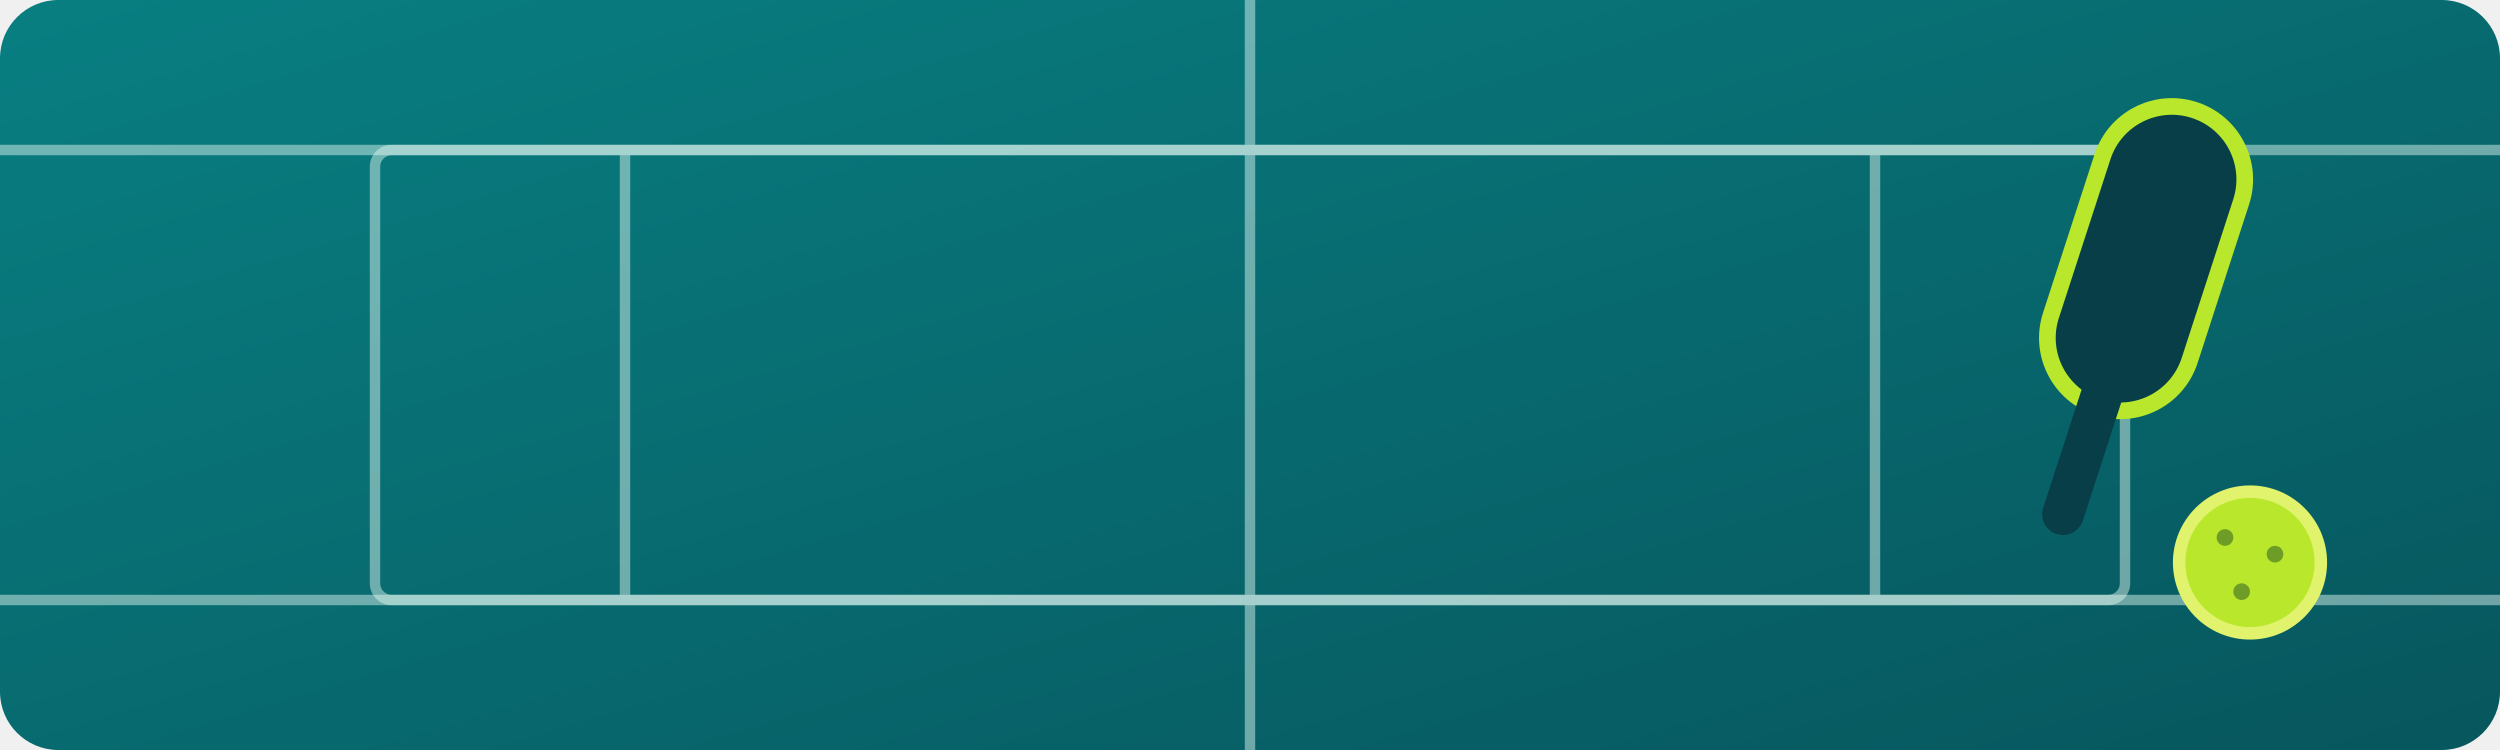
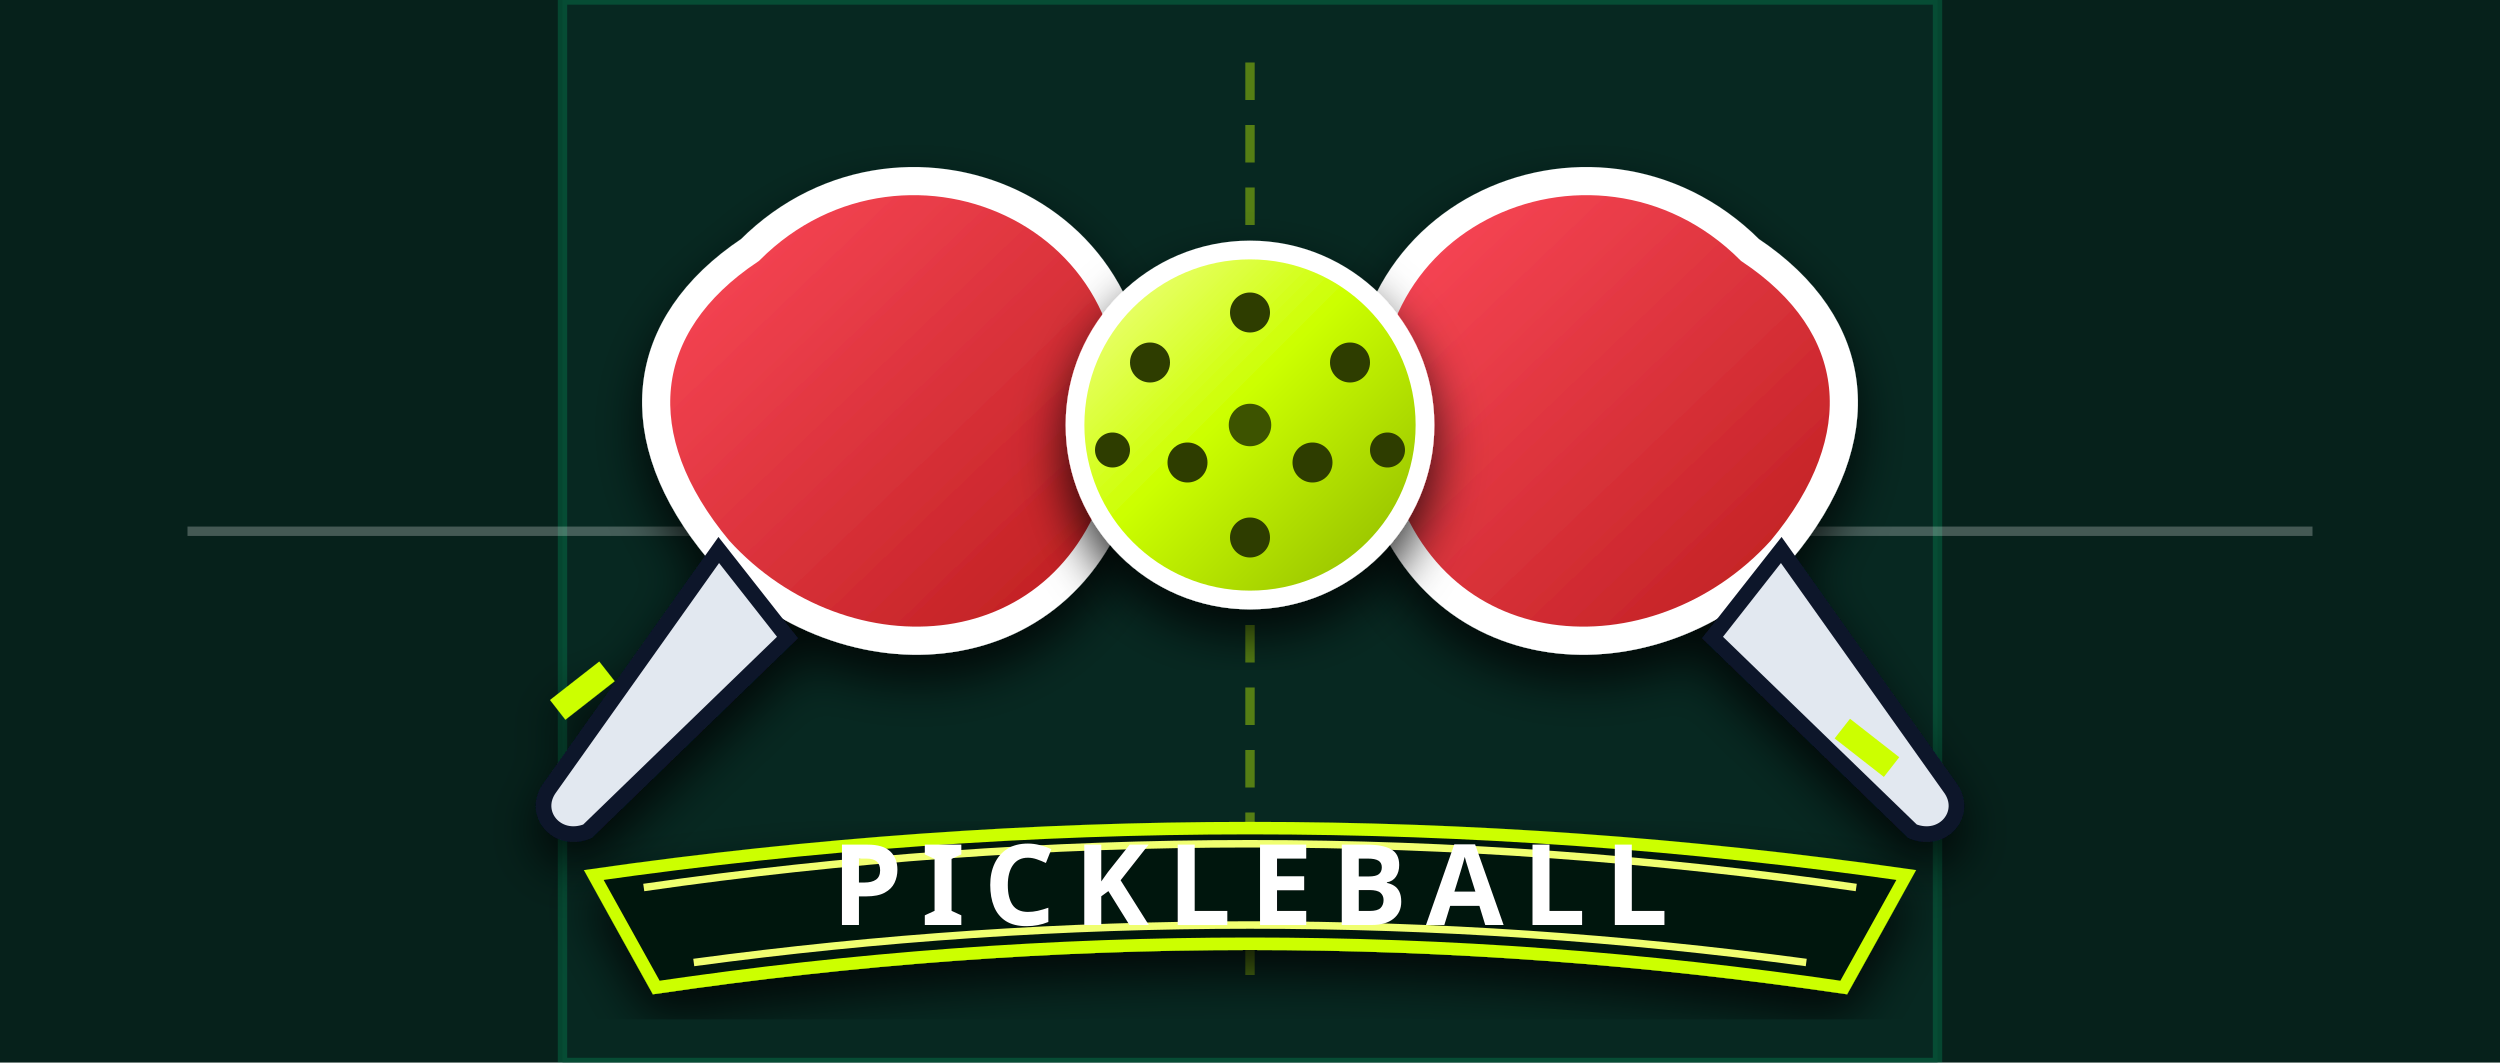
- <svg xmlns="http://www.w3.org/2000/svg" viewBox="0 0 1200 360" role="img" aria-labelledby="title desc">
+ <svg xmlns="http://www.w3.org/2000/svg" viewBox="0 0 400 170" role="img" aria-labelledby="title desc" preserveAspectRatio="xMidYMid slice">
  <defs>
-     <linearGradient id="bg" x1="0" x2="1" y1="0" y2="1">
-       <stop offset="0" stop-color="#087f82" />
-       <stop offset="1" stop-color="#07565d" />
+     <linearGradient id="paddleRed" x1="0" x2="1" y1="0" y2="1">
+       <stop offset="0%" stop-color="#ff4b5c" />
+       <stop offset="100%" stop-color="#b91c1c" />
    </linearGradient>
+     <linearGradient id="ballOptic" x1="0" x2="1" y1="0" y2="1">
+       <stop offset="0%" stop-color="#f5ff99" />
+       <stop offset="45%" stop-color="#ccff00" />
+       <stop offset="100%" stop-color="#8bb300" />
+     </linearGradient>
+     <filter id="dropGlow" x="-20%" y="-20%" width="140%" height="140%">
+       <feDropShadow dx="0" dy="4" stdDeviation="4" flood-color="#000000" flood-opacity="0.8" />
+     </filter>
  </defs>
-   <rect width="1200" height="360" rx="28" fill="url(#bg)" />
-   <g fill="none" stroke="#dff6ef" stroke-opacity=".48" stroke-width="5">
-     <path d="M0 72h1200M0 288h1200M300 72v216M900 72v216M600 0v360" />
-     <rect x="180" y="72" width="840" height="216" rx="8" />
+   <rect width="400" height="170" fill="#06211b" />
+   <rect x="90" y="0" width="220" height="170" fill="#0a322a" fill-opacity="0.45" stroke="#00df82" stroke-opacity="0.2" stroke-width="1.5" />
+   <line x1="30" y1="85" x2="370" y2="85" stroke="#ffffff" stroke-opacity="0.25" stroke-width="1.5" />
+   <line x1="200" y1="10" x2="200" y2="160" stroke="#ccff00" stroke-opacity="0.4" stroke-width="1.5" stroke-dasharray="6,4" />
+   <g filter="url(#dropGlow)">
+     <path d="M 120 40 C 145 15 190 35 180 75 C 172 108 135 110 115 88 C 100 70 102 52 120 40 Z" fill="url(#paddleRed)" stroke="#ffffff" stroke-width="4.5" />
+     <path d="M 115 88 L 88 126 C 85 130 89 135 94 133 L 126 102 Z" fill="#e2e8f0" stroke="#0f172a" stroke-width="2.5" />
+     <rect x="88" y="112" width="10" height="4" fill="#ccff00" transform="rotate(-38 88 112)" />
+     <path d="M 280 40 C 255 15 210 35 220 75 C 228 108 265 110 285 88 C 300 70 298 52 280 40 Z" fill="url(#paddleRed)" stroke="#ffffff" stroke-width="4.5" />
+     <path d="M 285 88 L 312 126 C 315 130 311 135 306 133 L 274 102 Z" fill="#e2e8f0" stroke="#0f172a" stroke-width="2.5" />
+     <rect x="296" y="115" width="10" height="4" fill="#ccff00" transform="rotate(38 296 115)" />
  </g>
-   <g transform="translate(1020 42) rotate(18)">
-     <rect x="0" y="0" width="70" height="150" rx="35" fill="#083e48" stroke="#b9e72b" stroke-width="8" />
-     <rect x="25" y="132" width="20" height="82" rx="10" fill="#083e48" />
+   <g filter="url(#dropGlow)">
+     <circle cx="200" cy="68" r="28" fill="url(#ballOptic)" stroke="#ffffff" stroke-width="3" />
+     <circle cx="200" cy="50" r="3.2" fill="#2d3d04" />
+     <circle cx="184" cy="58" r="3.2" fill="#2d3d04" />
+     <circle cx="216" cy="58" r="3.2" fill="#2d3d04" />
+     <circle cx="190" cy="74" r="3.2" fill="#2d3d04" />
+     <circle cx="210" cy="74" r="3.2" fill="#2d3d04" />
+     <circle cx="200" cy="86" r="3.2" fill="#2d3d04" />
+     <circle cx="178" cy="72" r="2.8" fill="#2d3d04" />
+     <circle cx="222" cy="72" r="2.8" fill="#2d3d04" />
+     <circle cx="200" cy="68" r="3.4" fill="#3c5206" />
  </g>
-   <circle cx="1080" cy="270" r="34" fill="#b9e72b" stroke="#e1f36c" stroke-width="6" />
-   <g fill="#6d9d27">
-     <circle cx="1068" cy="258" r="4" />
-     <circle cx="1092" cy="266" r="4" />
-     <circle cx="1076" cy="284" r="4" />
+   <g filter="url(#dropGlow)">
+     <path d="M 95 140 Q 200 125 305 140 L 295 158 Q 200 144 105 158 Z" fill="#04120e" stroke="#ccff00" stroke-width="2" />
+     <path d="M 103 142 Q 200 128 297 142" fill="none" stroke="#f0ff70" stroke-width="1.2" />
+     <path d="M 111 154 Q 200 142 289 154" fill="none" stroke="#f0ff70" stroke-width="1.2" />
+     <text x="200" y="148" fill="#ffffff" font-family="Outfit, sans-serif" font-size="18" font-weight="900" letter-spacing="3" text-anchor="middle">PICKLEBALL</text>
  </g>
</svg>
